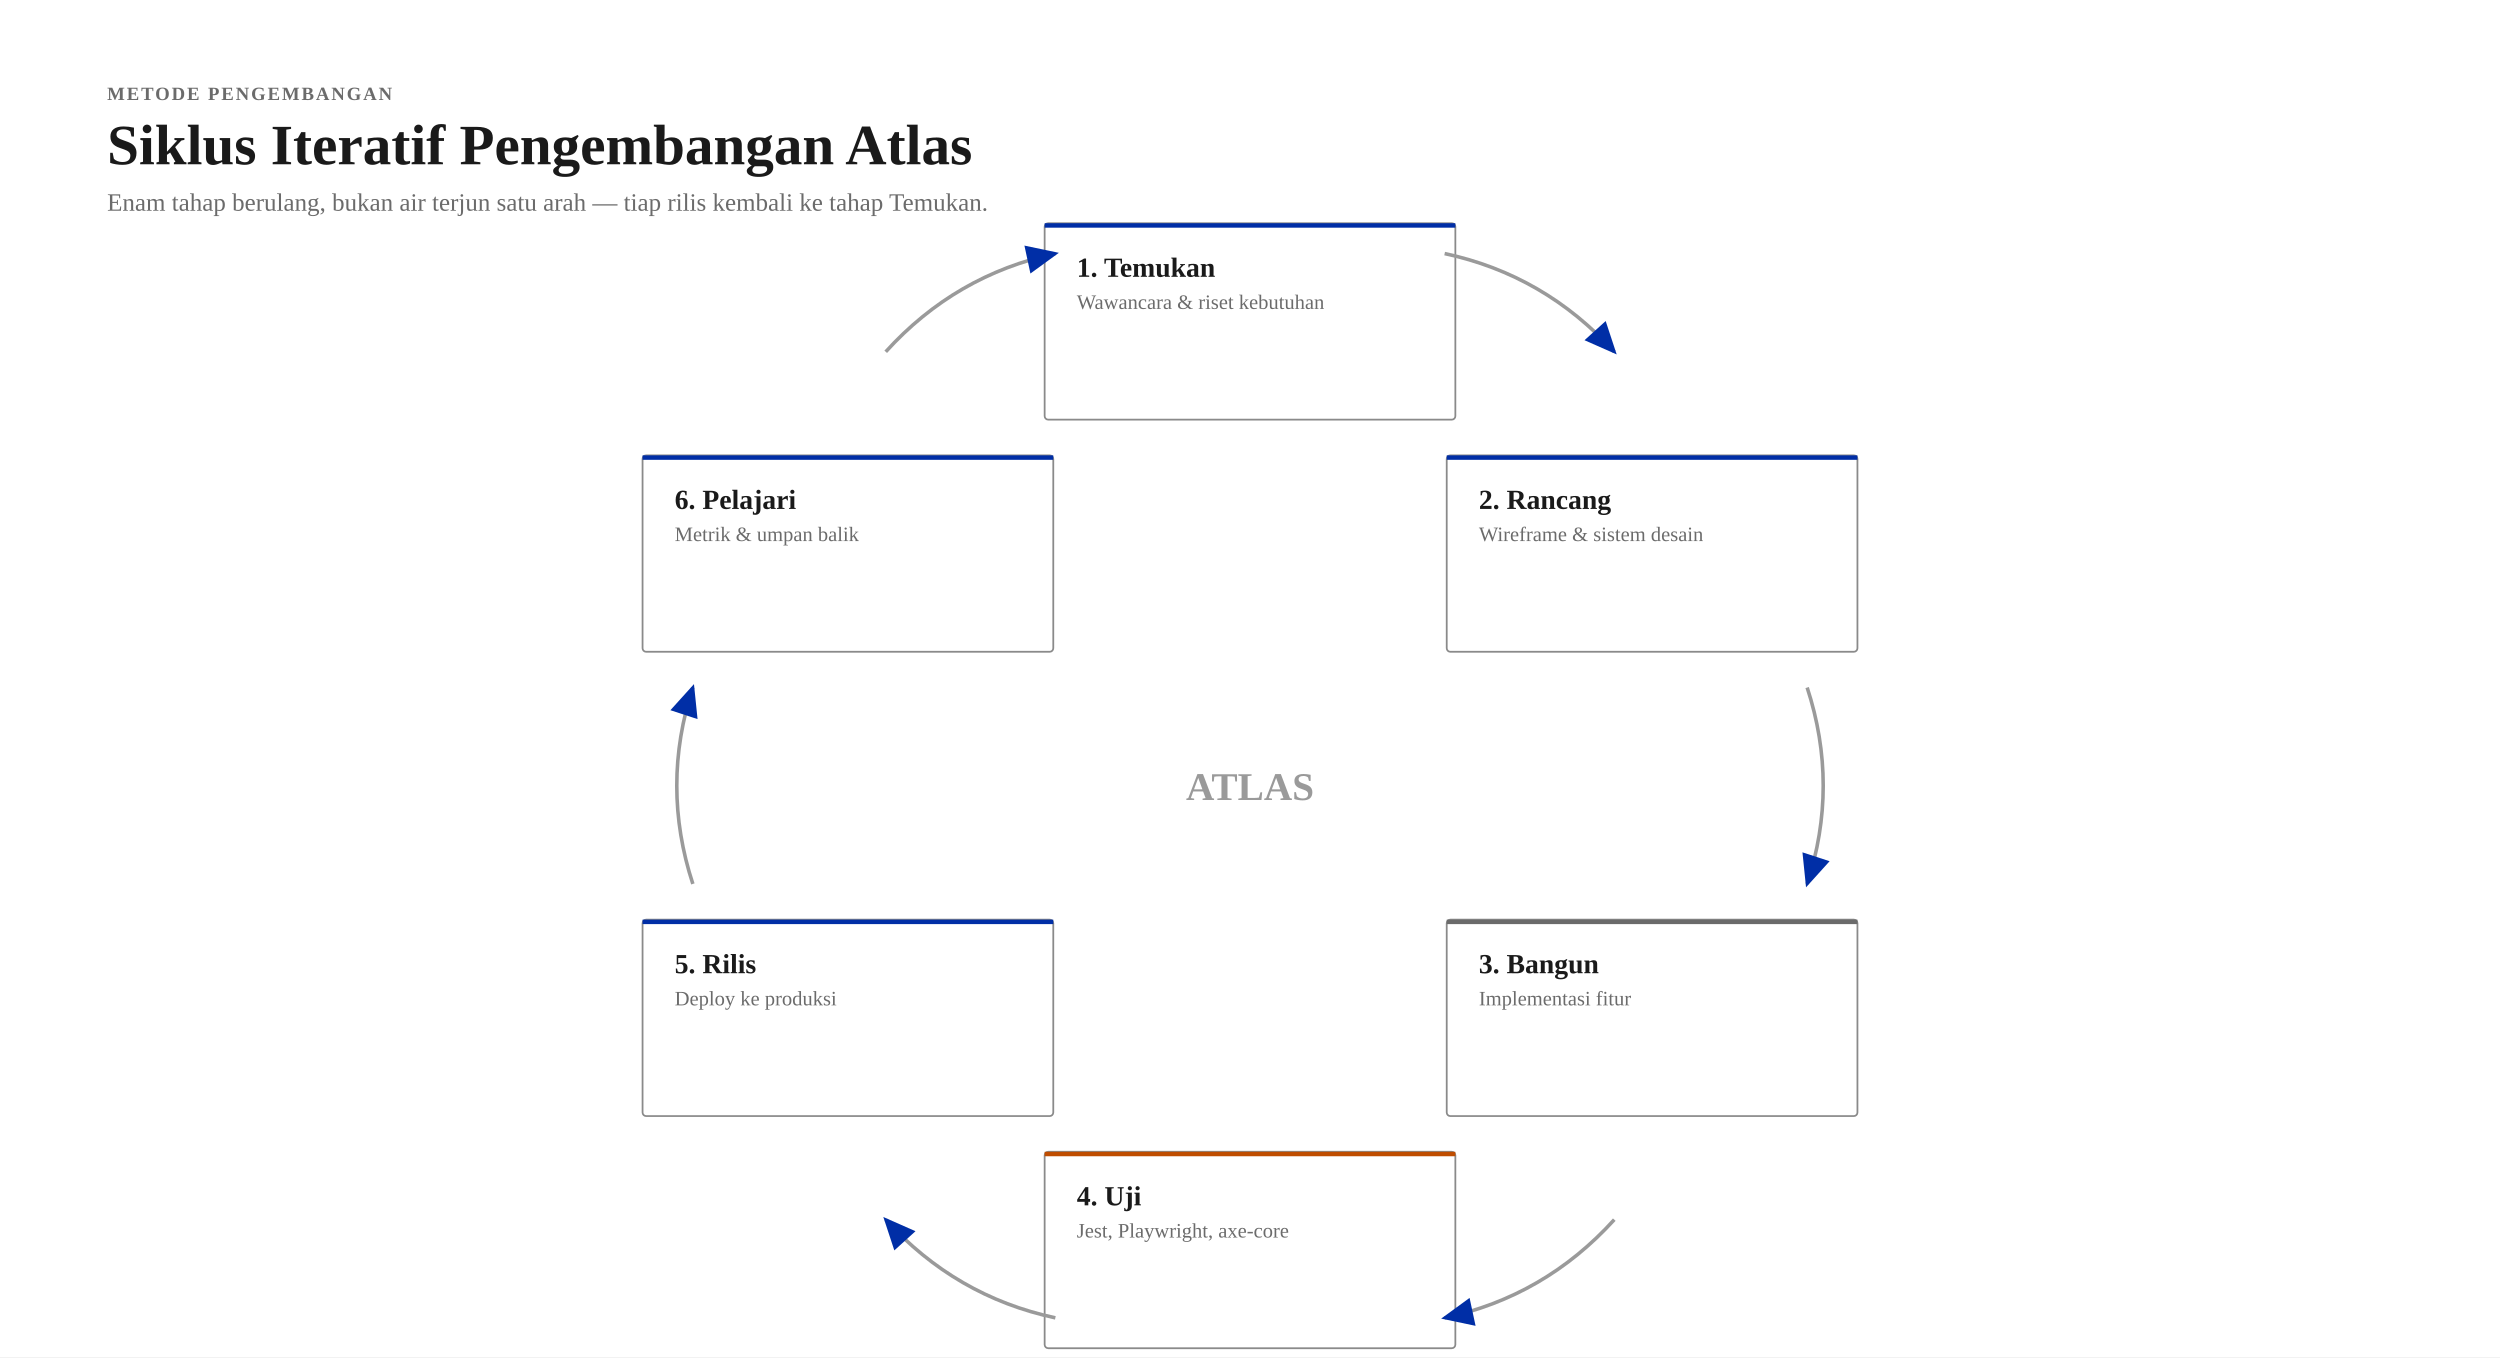
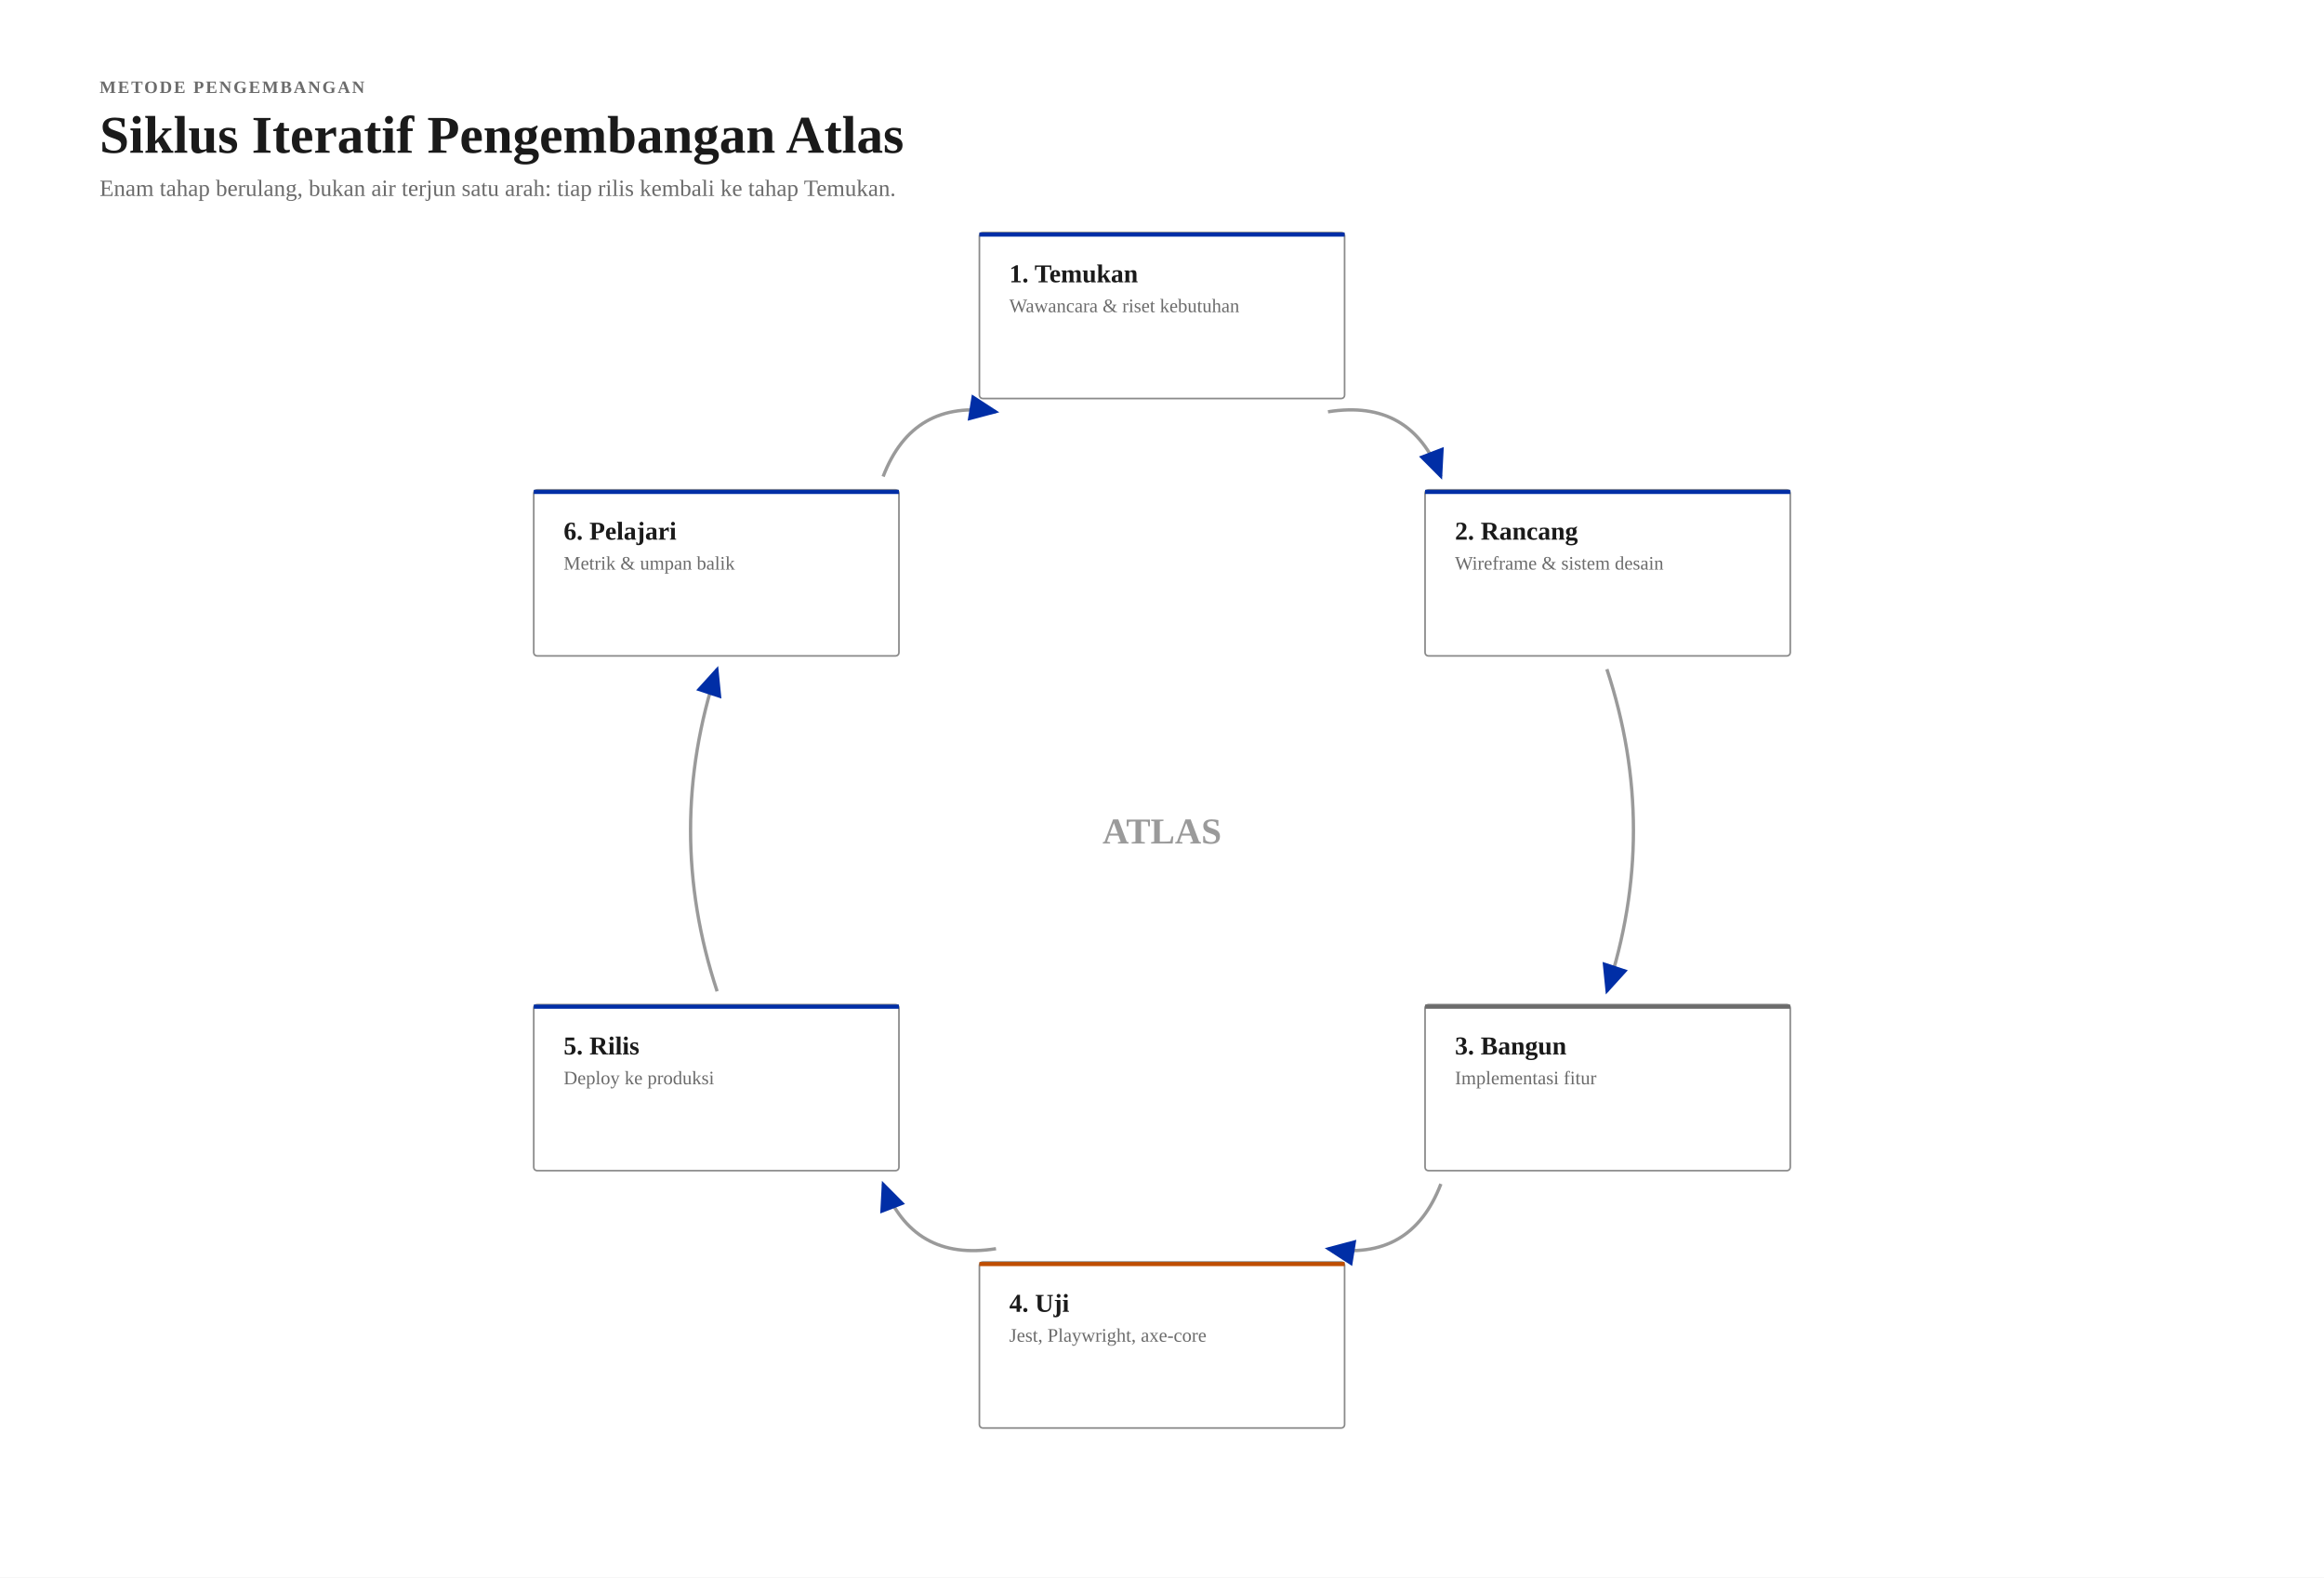
- <svg xmlns="http://www.w3.org/2000/svg" width="1400" height="760" viewBox="0 0 1400 760">
-   <rect width="1400" height="760" fill="#ffffff" />
+ <svg xmlns="http://www.w3.org/2000/svg" width="1400" height="950" viewBox="0 0 1400 950">
+   <rect width="1400" height="950" fill="#ffffff" />
  <defs>
    <marker id="arrowhead" markerWidth="9" markerHeight="8" refX="8" refY="4" orient="auto">
      <path d="M0,0 L9,4 L0,8 z" fill="#002EA6" />
    </marker>
  </defs>
  <text x="60" y="56" font-family="Times New Roman" font-size="10.5" font-weight="700" fill="#6b6b6b" text-anchor="start" letter-spacing="0.1em">METODE PENGEMBANGAN</text>
  <text x="60" y="92" font-family="Times New Roman" font-size="32" font-weight="700" fill="#1a1a1a" text-anchor="start">Siklus Iteratif Pengembangan Atlas</text>
-   <text x="60" y="118" font-family="Times New Roman" font-size="14" font-weight="400" fill="#6b6b6b" text-anchor="start">Enam tahap berulang, bukan air terjun satu arah — tiap rilis kembali ke tahap Temukan.</text>
-   <rect x="585.0" y="125.0" width="230" height="110" rx="2" fill="#ffffff" stroke="#8a8a8a" stroke-width="1" />
-   <rect x="585.0" y="125.0" width="230" height="2.5" fill="#002EA6" />
-   <text x="603.0" y="155.0" font-family="Times New Roman" font-size="15.5" font-weight="700" fill="#1a1a1a" text-anchor="start">1. Temukan</text>
-   <text x="603.0" y="173.0" font-family="Times New Roman" font-size="11.5" font-weight="400" fill="#6b6b6b" text-anchor="start">Wawancara &amp; riset kebutuhan</text>
-   <rect x="810.167" y="255.0" width="230" height="110" rx="2" fill="#ffffff" stroke="#8a8a8a" stroke-width="1" />
-   <rect x="810.167" y="255.0" width="230" height="2.5" fill="#002EA6" />
-   <text x="828.167" y="285.0" font-family="Times New Roman" font-size="15.5" font-weight="700" fill="#1a1a1a" text-anchor="start">2. Rancang</text>
-   <text x="828.167" y="303.0" font-family="Times New Roman" font-size="11.5" font-weight="400" fill="#6b6b6b" text-anchor="start">Wireframe &amp; sistem desain</text>
-   <rect x="810.167" y="515.0" width="230" height="110" rx="2" fill="#ffffff" stroke="#8a8a8a" stroke-width="1" />
-   <rect x="810.167" y="515.0" width="230" height="2.5" fill="#6b6b6b" />
-   <text x="828.167" y="545.0" font-family="Times New Roman" font-size="15.5" font-weight="700" fill="#1a1a1a" text-anchor="start">3. Bangun</text>
-   <text x="828.167" y="563.0" font-family="Times New Roman" font-size="11.5" font-weight="400" fill="#6b6b6b" text-anchor="start">Implementasi fitur</text>
-   <rect x="585.0" y="645.0" width="230" height="110" rx="2" fill="#ffffff" stroke="#8a8a8a" stroke-width="1" />
-   <rect x="585.0" y="645.0" width="230" height="2.5" fill="#BF4D00" />
-   <text x="603.0" y="675.0" font-family="Times New Roman" font-size="15.5" font-weight="700" fill="#1a1a1a" text-anchor="start">4. Uji</text>
-   <text x="603.0" y="693.0" font-family="Times New Roman" font-size="11.5" font-weight="400" fill="#6b6b6b" text-anchor="start">Jest, Playwright, axe-core</text>
-   <rect x="359.833" y="515" width="230" height="110" rx="2" fill="#ffffff" stroke="#8a8a8a" stroke-width="1" />
-   <rect x="359.833" y="515" width="230" height="2.5" fill="#002EA6" />
-   <text x="377.833" y="545" font-family="Times New Roman" font-size="15.5" font-weight="700" fill="#1a1a1a" text-anchor="start">5. Rilis</text>
-   <text x="377.833" y="563" font-family="Times New Roman" font-size="11.5" font-weight="400" fill="#6b6b6b" text-anchor="start">Deploy ke produksi</text>
-   <rect x="359.833" y="255" width="230" height="110" rx="2" fill="#ffffff" stroke="#8a8a8a" stroke-width="1" />
-   <rect x="359.833" y="255" width="230" height="2.5" fill="#002EA6" />
-   <text x="377.833" y="285" font-family="Times New Roman" font-size="15.5" font-weight="700" fill="#1a1a1a" text-anchor="start">6. Pelajari</text>
-   <text x="377.833" y="303" font-family="Times New Roman" font-size="11.5" font-weight="400" fill="#6b6b6b" text-anchor="start">Metrik &amp; umpan balik</text>
-   <path d="M 809 142 Q 865 154 904 197" fill="none" stroke="#9a9a9a" stroke-width="2" marker-end="url(#arrowhead)" />
-   <path d="M 1012 385 Q 1030 440 1012 495" fill="none" stroke="#9a9a9a" stroke-width="2" marker-end="url(#arrowhead)" />
-   <path d="M 904 683 Q 865 726 809 738" fill="none" stroke="#9a9a9a" stroke-width="2" marker-end="url(#arrowhead)" />
-   <path d="M 591 738 Q 535 726 496 683" fill="none" stroke="#9a9a9a" stroke-width="2" marker-end="url(#arrowhead)" />
-   <path d="M 388 495 Q 370 440 388 385" fill="none" stroke="#9a9a9a" stroke-width="2" marker-end="url(#arrowhead)" />
-   <path d="M 496 197 Q 535 154 591 142" fill="none" stroke="#9a9a9a" stroke-width="2" marker-end="url(#arrowhead)" />
-   <text x="700" y="448" font-family="Times New Roman" font-size="22" font-weight="700" fill="#9a9a9a" text-anchor="middle">ATLAS</text>
+   <text x="60" y="118" font-family="Times New Roman" font-size="14" font-weight="400" fill="#6b6b6b" text-anchor="start">Enam tahap berulang, bukan air terjun satu arah: tiap rilis kembali ke tahap Temukan.</text>
+   <rect x="590.0" y="140.0" width="220" height="100" rx="2" fill="#ffffff" stroke="#8a8a8a" stroke-width="1" />
+   <rect x="590.0" y="140.0" width="220" height="2.5" fill="#002EA6" />
+   <text x="608.0" y="170.0" font-family="Times New Roman" font-size="15.5" font-weight="700" fill="#1a1a1a" text-anchor="start">1. Temukan</text>
+   <text x="608.0" y="188.0" font-family="Times New Roman" font-size="11.5" font-weight="400" fill="#6b6b6b" text-anchor="start">Wawancara &amp; riset kebutuhan</text>
+   <rect x="858.468" y="295.0" width="220" height="100" rx="2" fill="#ffffff" stroke="#8a8a8a" stroke-width="1" />
+   <rect x="858.468" y="295.0" width="220" height="2.5" fill="#002EA6" />
+   <text x="876.468" y="325.0" font-family="Times New Roman" font-size="15.5" font-weight="700" fill="#1a1a1a" text-anchor="start">2. Rancang</text>
+   <text x="876.468" y="343.0" font-family="Times New Roman" font-size="11.5" font-weight="400" fill="#6b6b6b" text-anchor="start">Wireframe &amp; sistem desain</text>
+   <rect x="858.468" y="605.0" width="220" height="100" rx="2" fill="#ffffff" stroke="#8a8a8a" stroke-width="1" />
+   <rect x="858.468" y="605.0" width="220" height="2.5" fill="#6b6b6b" />
+   <text x="876.468" y="635.0" font-family="Times New Roman" font-size="15.5" font-weight="700" fill="#1a1a1a" text-anchor="start">3. Bangun</text>
+   <text x="876.468" y="653.0" font-family="Times New Roman" font-size="11.5" font-weight="400" fill="#6b6b6b" text-anchor="start">Implementasi fitur</text>
+   <rect x="590.0" y="760.0" width="220" height="100" rx="2" fill="#ffffff" stroke="#8a8a8a" stroke-width="1" />
+   <rect x="590.0" y="760.0" width="220" height="2.5" fill="#BF4D00" />
+   <text x="608.0" y="790.0" font-family="Times New Roman" font-size="15.5" font-weight="700" fill="#1a1a1a" text-anchor="start">4. Uji</text>
+   <text x="608.0" y="808.0" font-family="Times New Roman" font-size="11.5" font-weight="400" fill="#6b6b6b" text-anchor="start">Jest, Playwright, axe-core</text>
+   <rect x="321.532" y="605" width="220" height="100" rx="2" fill="#ffffff" stroke="#8a8a8a" stroke-width="1" />
+   <rect x="321.532" y="605" width="220" height="2.5" fill="#002EA6" />
+   <text x="339.532" y="635" font-family="Times New Roman" font-size="15.5" font-weight="700" fill="#1a1a1a" text-anchor="start">5. Rilis</text>
+   <text x="339.532" y="653" font-family="Times New Roman" font-size="11.5" font-weight="400" fill="#6b6b6b" text-anchor="start">Deploy ke produksi</text>
+   <rect x="321.532" y="295" width="220" height="100" rx="2" fill="#ffffff" stroke="#8a8a8a" stroke-width="1" />
+   <rect x="321.532" y="295" width="220" height="2.5" fill="#002EA6" />
+   <text x="339.532" y="325" font-family="Times New Roman" font-size="15.5" font-weight="700" fill="#1a1a1a" text-anchor="start">6. Pelajari</text>
+   <text x="339.532" y="343" font-family="Times New Roman" font-size="11.5" font-weight="400" fill="#6b6b6b" text-anchor="start">Metrik &amp; umpan balik</text>
+   <path d="M 800 248 Q 850 240 868 287" fill="none" stroke="#9a9a9a" stroke-width="2" marker-end="url(#arrowhead)" />
+   <path d="M 968 403 Q 1000 500 968 597" fill="none" stroke="#9a9a9a" stroke-width="2" marker-end="url(#arrowhead)" />
+   <path d="M 868 713 Q 850 760 800 752" fill="none" stroke="#9a9a9a" stroke-width="2" marker-end="url(#arrowhead)" />
+   <path d="M 600 752 Q 550 760 532 713" fill="none" stroke="#9a9a9a" stroke-width="2" marker-end="url(#arrowhead)" />
+   <path d="M 432 597 Q 400 500 432 403" fill="none" stroke="#9a9a9a" stroke-width="2" marker-end="url(#arrowhead)" />
+   <path d="M 532 287 Q 550 240 600 248" fill="none" stroke="#9a9a9a" stroke-width="2" marker-end="url(#arrowhead)" />
+   <text x="700" y="508" font-family="Times New Roman" font-size="22" font-weight="700" fill="#9a9a9a" text-anchor="middle">ATLAS</text>
</svg>
